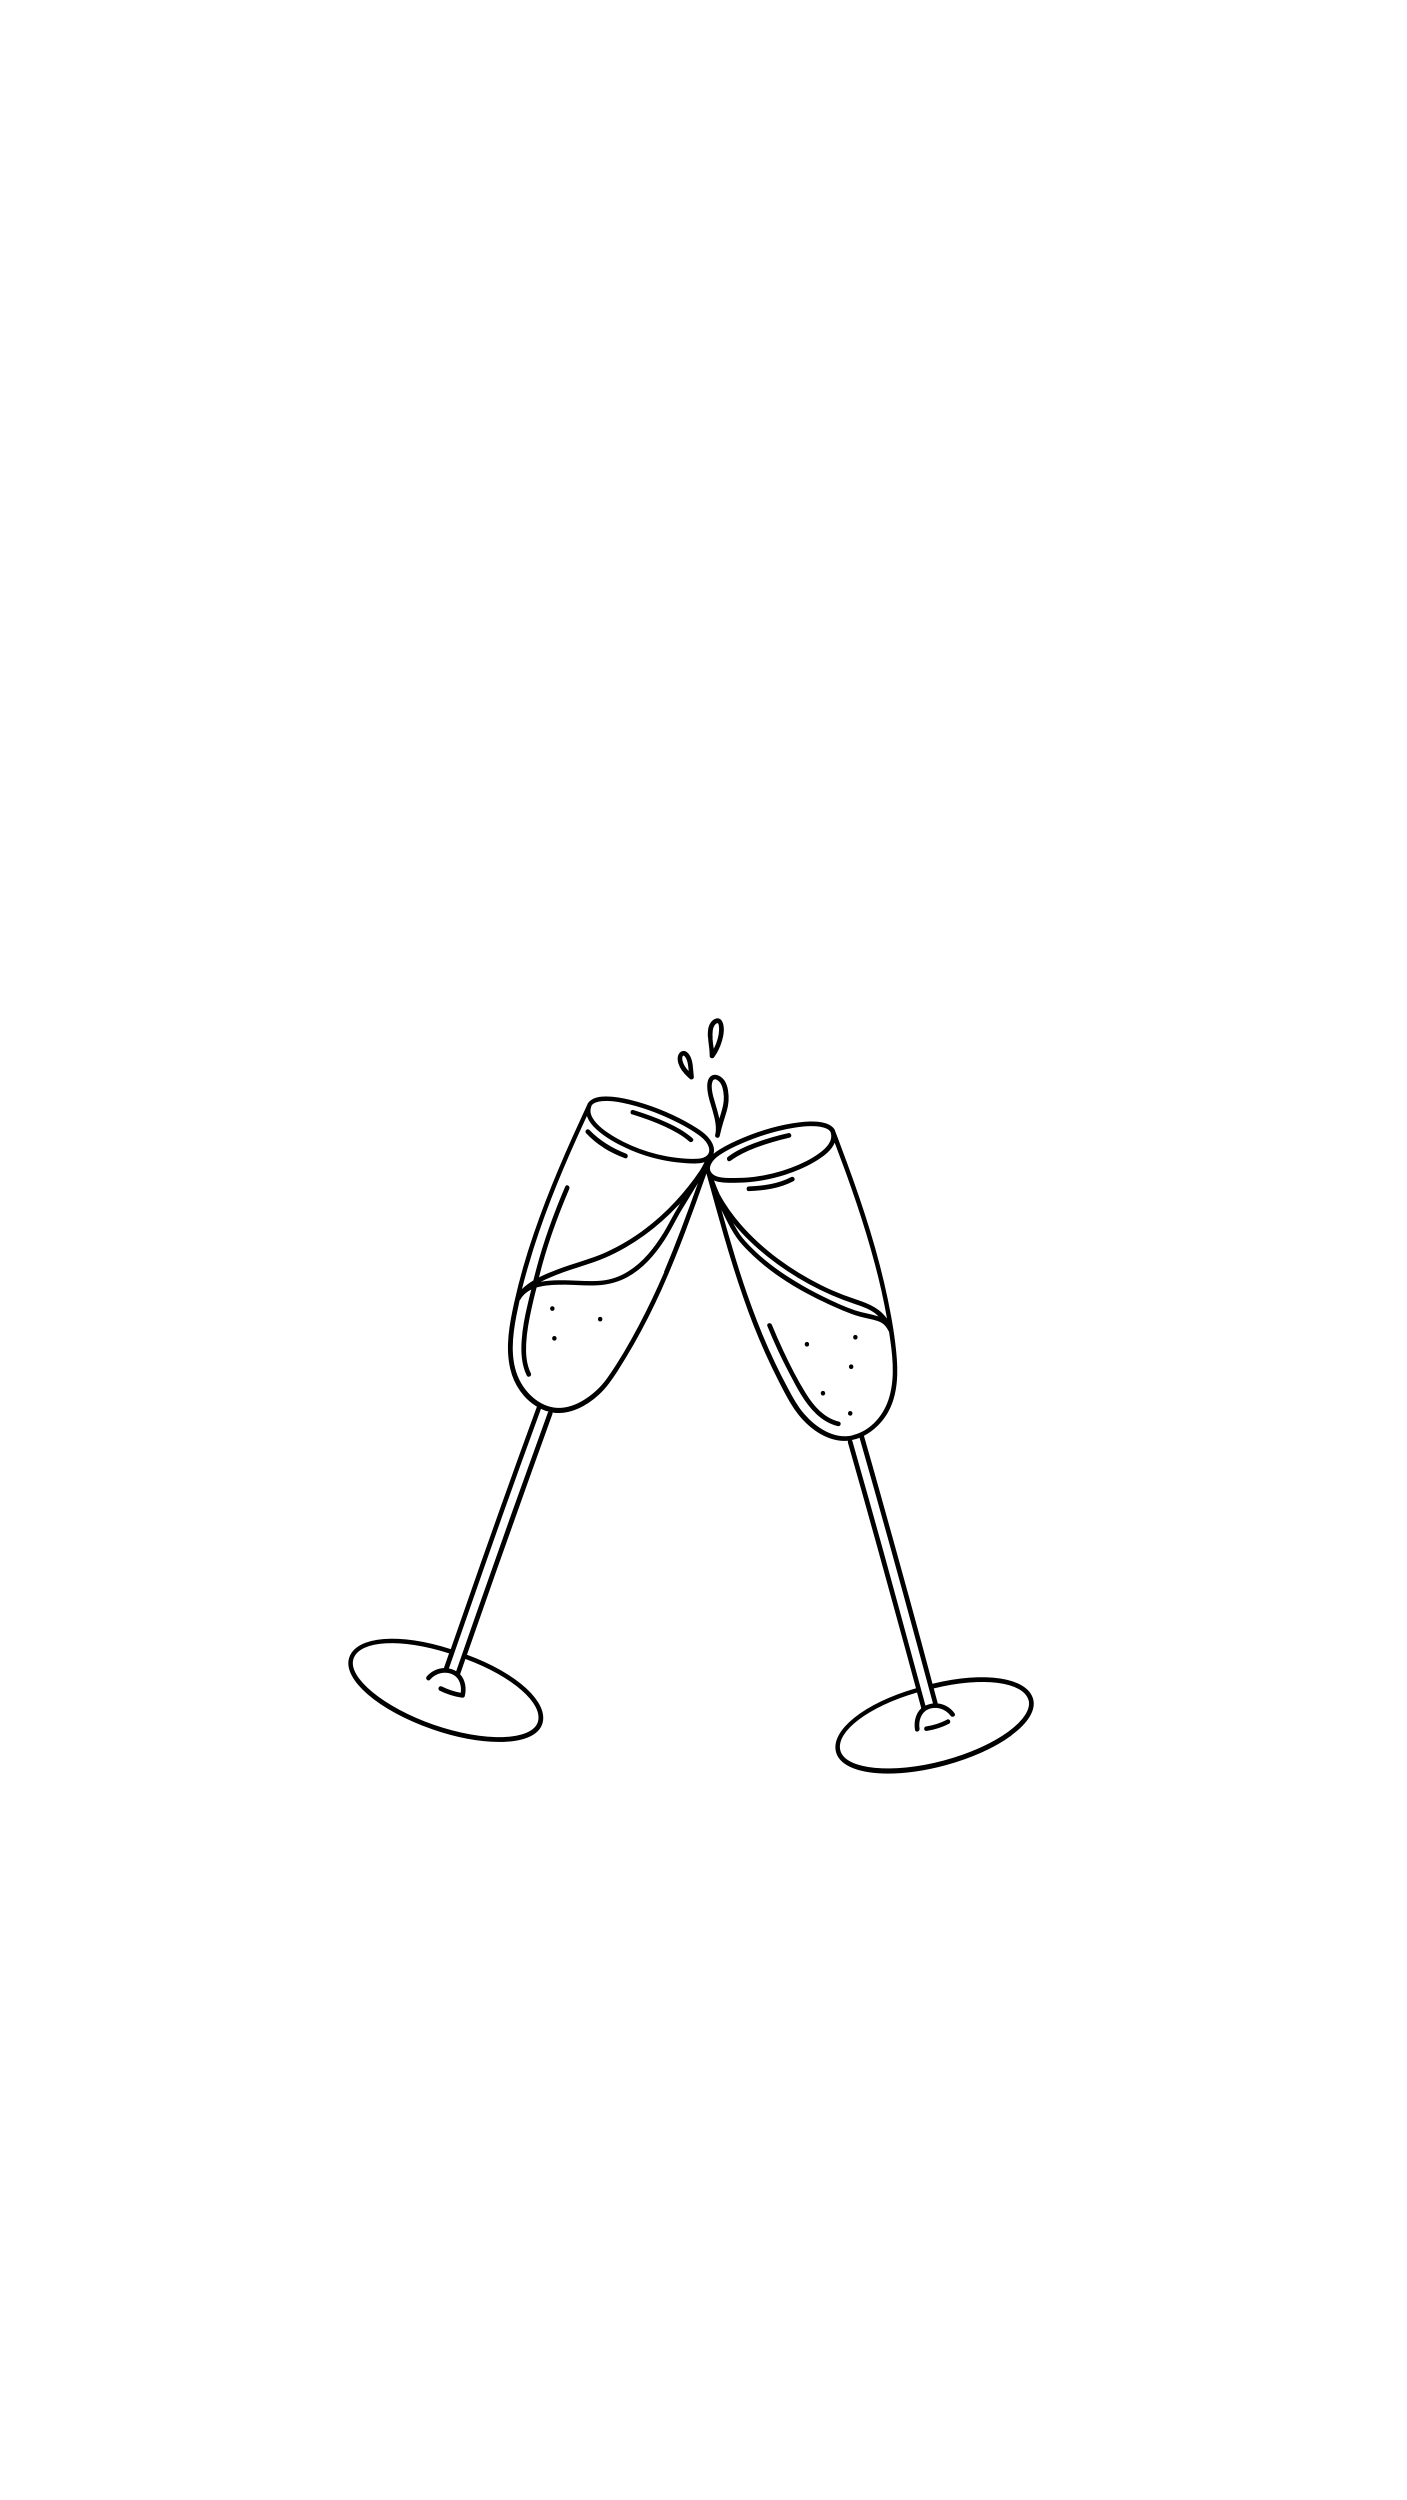
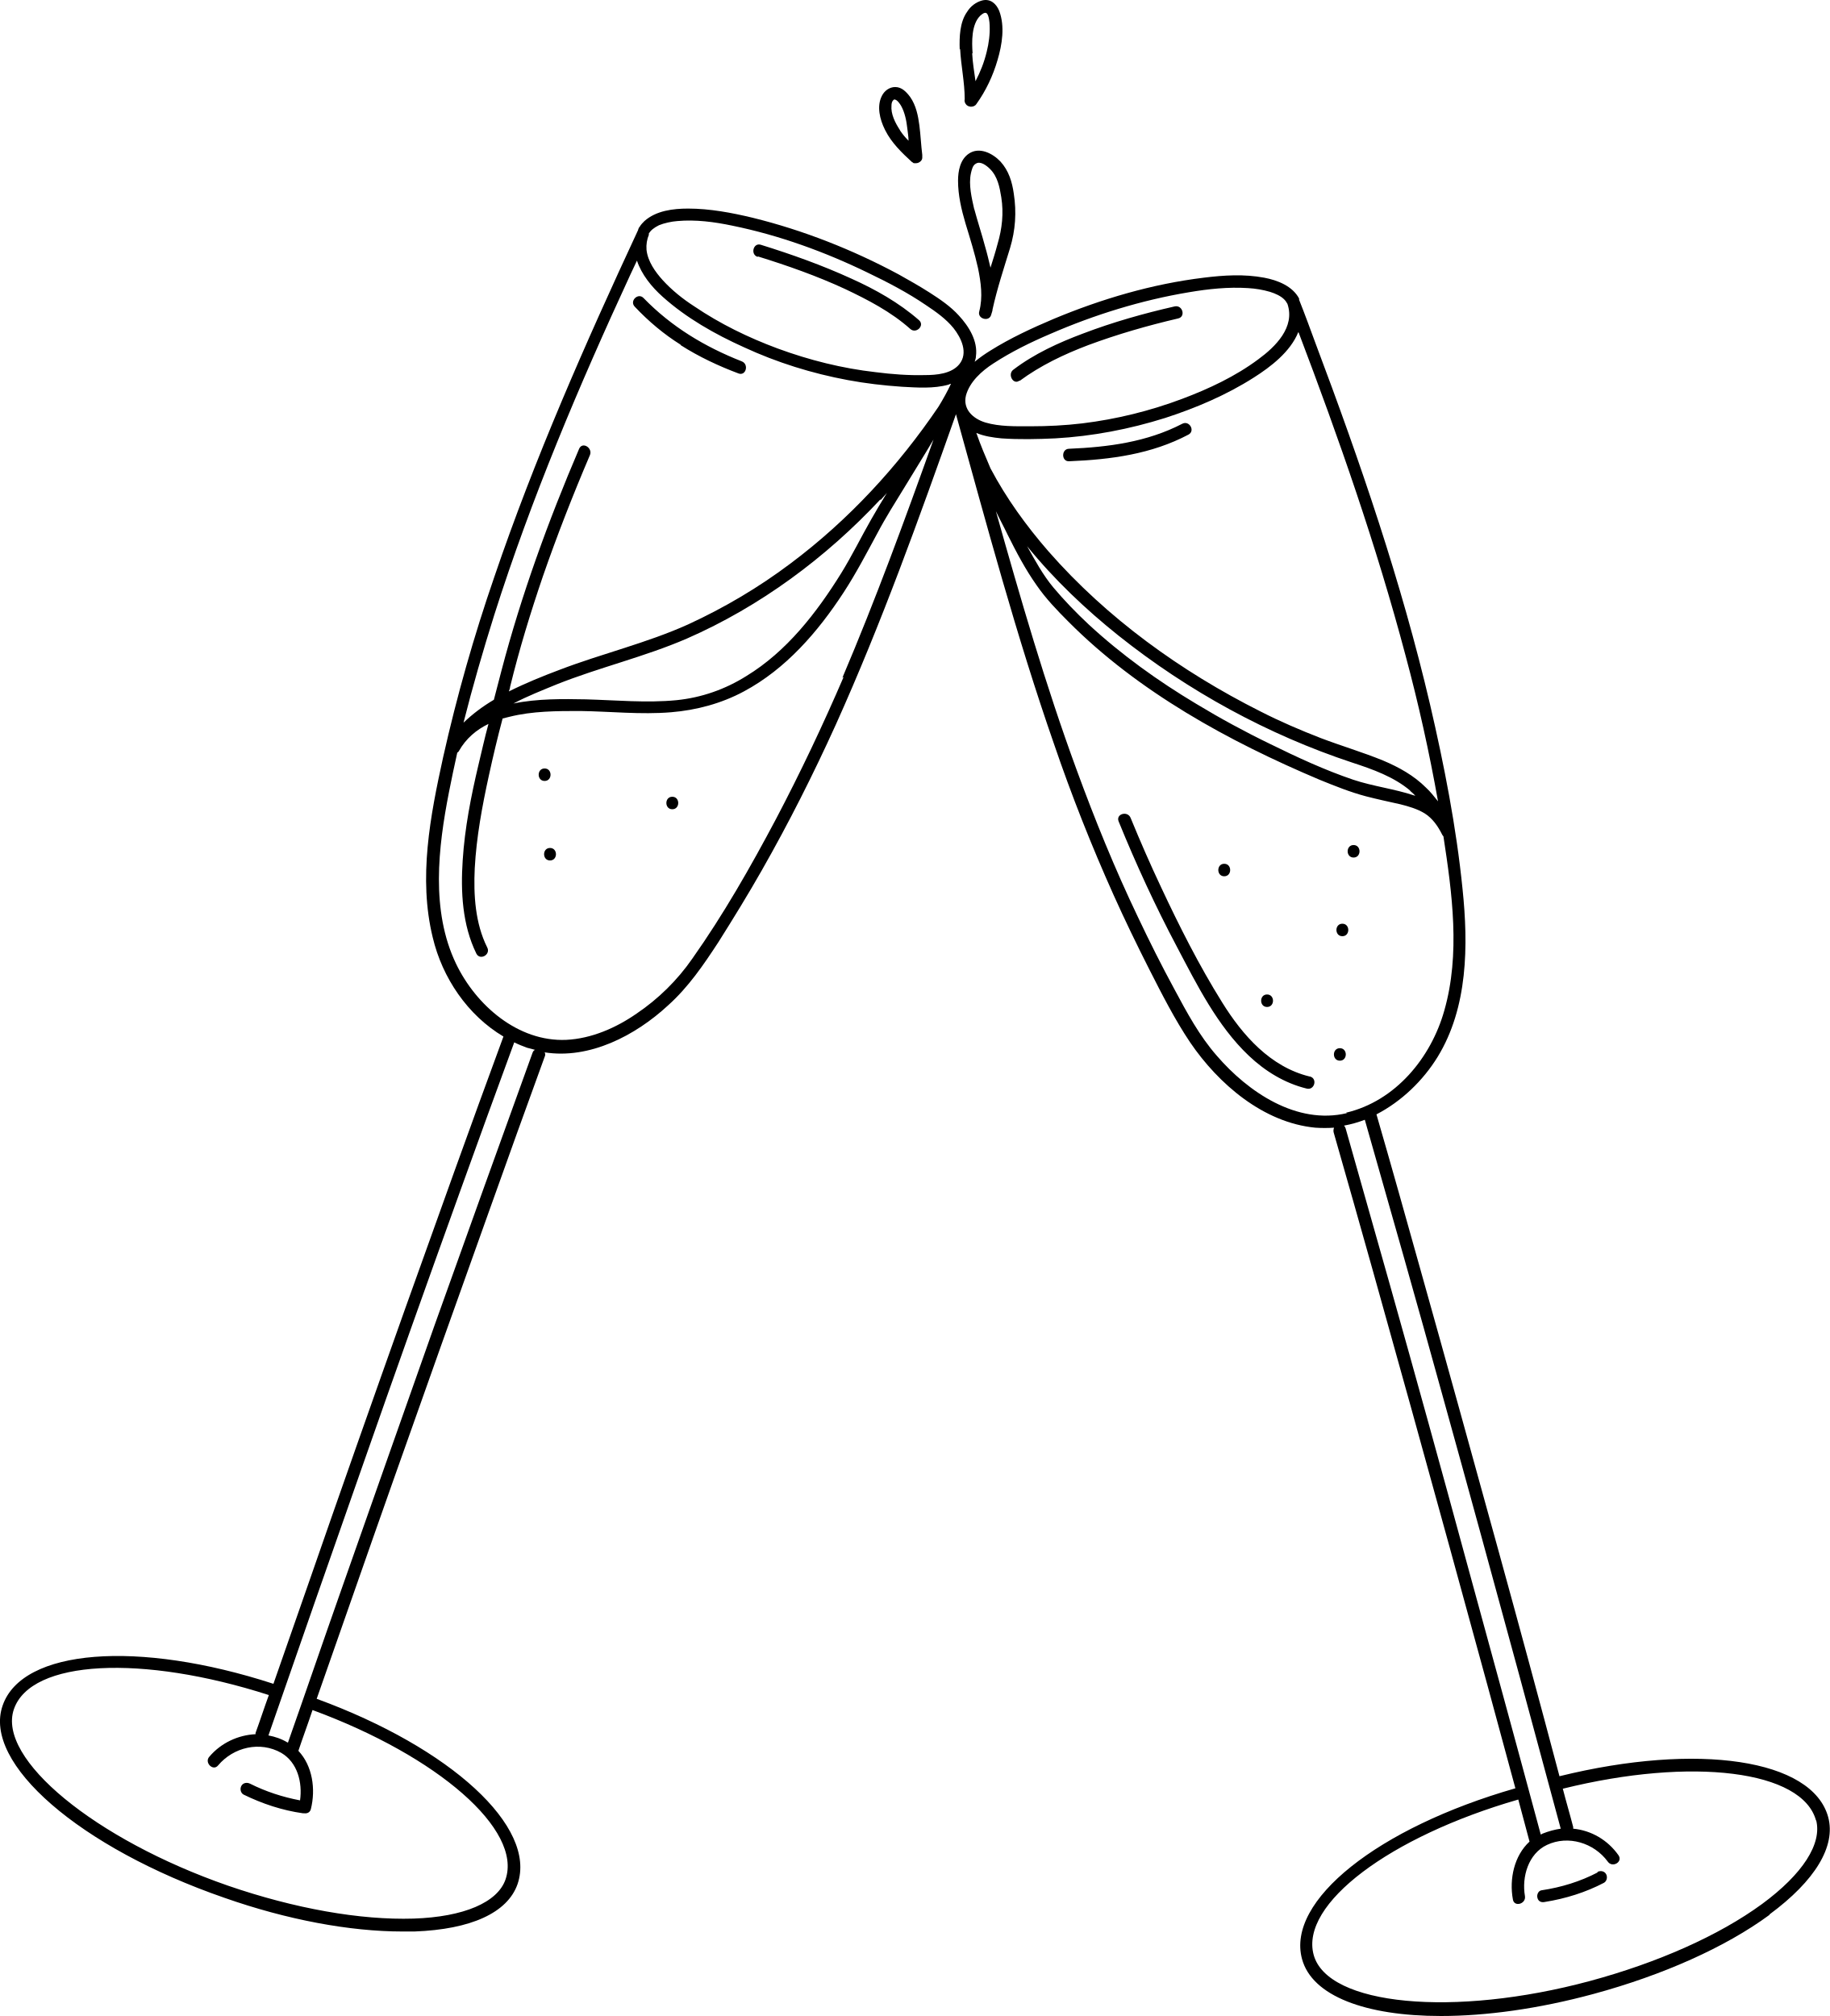
- <svg xmlns="http://www.w3.org/2000/svg" width="1080" zoomAndPan="magnify" viewBox="0 0 810 1440" height="1920" preserveAspectRatio="xMidYMid meet" version="1.0">
+ <svg xmlns="http://www.w3.org/2000/svg" zoomAndPan="magnify" preserveAspectRatio="xMidYMid meet" version="1.0" viewBox="200.64 586.55 394.8 435.04">
  <defs>
    <clipPath id="c595477ffa">
      <path d="M 200 586.199 L 596 586.199 L 596 1021.949 L 200 1021.949 Z M 200 586.199 " clip-rule="nonzero" />
    </clipPath>
  </defs>
  <g clip-path="url(#c595477ffa)">
    <path fill="#000000" d="M 318.145 755.074 C 316.441 755.074 316.441 752.379 318.145 752.379 C 319.852 752.379 319.852 755.074 318.145 755.074 Z M 319.312 769.535 C 317.609 769.535 317.609 772.23 319.312 772.23 C 321.02 772.23 321.02 769.535 319.312 769.535 Z M 345.695 758.484 C 343.992 758.484 343.992 761.18 345.695 761.18 C 347.402 761.18 347.402 758.484 345.695 758.484 Z M 347.492 661.023 C 351.441 663.539 355.656 665.516 359.965 667.133 C 361.582 667.762 362.297 665.156 360.684 664.527 C 352.695 661.383 345.516 657.07 339.504 650.875 C 338.34 649.617 336.363 651.504 337.621 652.758 C 340.582 655.902 343.902 658.688 347.492 660.934 Z M 364.184 641.891 C 370.555 643.867 376.926 646.113 382.938 648.898 C 387.875 651.234 392.898 653.836 397.027 657.52 C 398.285 658.688 400.258 656.801 398.914 655.633 C 394.605 651.863 389.488 648.988 384.285 646.652 C 378.004 643.777 371.453 641.441 364.812 639.375 C 363.195 638.836 362.477 641.441 364.094 641.98 Z M 492.691 771.602 C 494.395 771.602 494.395 768.906 492.691 768.906 C 490.984 768.906 490.984 771.602 492.691 771.602 Z M 474.023 803.848 C 475.73 803.848 475.73 801.152 474.023 801.152 C 472.32 801.152 472.32 803.848 474.023 803.848 Z M 490.27 788.578 C 491.973 788.578 491.973 785.883 490.27 785.883 C 488.562 785.883 488.562 788.578 490.27 788.578 Z M 464.781 775.645 C 466.488 775.645 466.488 772.949 464.781 772.949 C 463.078 772.949 463.078 775.645 464.781 775.645 Z M 489.73 812.742 C 488.023 812.742 488.023 815.438 489.73 815.438 C 491.434 815.438 491.434 812.742 489.73 812.742 Z M 455.719 678 C 448.09 681.953 439.746 683.031 431.309 683.391 C 429.605 683.391 429.605 686.176 431.309 686.086 C 440.281 685.727 449.078 684.559 457.062 680.336 C 458.59 679.527 457.242 677.191 455.719 678 Z M 420.629 668.75 C 425.117 665.426 430.23 663 435.438 661.023 C 441.719 658.688 448.27 656.801 454.82 655.273 C 456.527 654.914 455.809 652.312 454.102 652.668 C 447.371 654.195 440.73 656.082 434.359 658.508 C 429.066 660.484 423.77 662.91 419.285 666.324 C 417.938 667.312 419.285 669.738 420.629 668.66 Z M 582.43 999.762 C 572.918 1006.766 559.367 1012.785 544.473 1016.828 C 532.535 1020.062 521.227 1021.59 511.535 1021.59 C 495.293 1021.59 483.719 1017.277 481.562 1009.281 C 478.152 996.707 497.895 980.988 527.602 972.453 C 525.625 965.086 523.562 957.633 521.586 950.266 C 516.203 930.504 510.73 910.652 505.254 890.891 C 499.691 870.859 494.125 850.918 488.383 830.887 C 488.293 830.527 488.383 830.168 488.473 829.898 C 487.129 829.988 485.781 829.988 484.434 829.898 C 473.219 828.82 463.527 820.465 457.422 811.484 C 454.102 806.543 451.32 801.062 448.629 795.766 C 445.938 790.465 443.332 785.074 440.91 779.684 C 436.156 769.086 431.848 758.215 428.078 747.168 C 419.91 723.723 413.539 699.828 406.898 675.934 C 398.914 698.48 390.836 721.027 380.965 742.945 C 376.117 753.637 370.824 764.145 364.992 774.387 C 362.031 779.594 358.887 784.715 355.656 789.836 C 352.426 794.777 349.195 799.535 344.801 803.488 C 337.711 810.047 327.84 815.168 318.145 813.641 C 318.324 813.91 318.324 814.27 318.145 814.629 C 314.109 825.676 310.16 836.727 306.211 847.773 C 299.301 867.086 292.391 886.488 285.57 905.801 C 280.008 921.523 274.531 937.332 268.969 953.141 C 297.953 963.738 316.531 980.809 312.312 993.113 C 310.16 999.312 302.262 1002.906 290.059 1003.355 C 289.25 1003.355 288.352 1003.355 287.457 1003.355 C 276.148 1003.355 262.598 1000.84 249.047 996.078 C 217.906 985.297 196.816 967.062 201.215 954.578 C 205.434 942.363 230.379 940.387 259.637 949.906 C 262.238 942.543 264.75 935.176 267.352 927.809 C 274.172 908.137 281.082 888.555 288.082 868.883 C 295.082 849.301 302.082 829.719 309.262 810.227 C 301.543 805.645 296.07 797.559 294.008 788.848 C 290.867 776.004 293.469 762.617 296.25 749.953 C 299.211 736.746 302.891 723.812 307.289 711.059 C 315.992 685.457 326.941 660.664 338.34 636.141 C 338.34 636.051 338.34 635.961 338.426 635.871 C 338.426 635.691 338.605 635.602 338.695 635.422 C 338.965 634.973 339.324 634.613 339.684 634.254 C 342.195 632.008 345.875 631.559 349.105 631.559 C 353.773 631.559 358.531 632.457 363.016 633.535 C 373.965 636.23 384.645 640.453 394.516 645.754 C 396.758 647.012 399.004 648.27 401.246 649.707 C 403.488 651.145 405.734 652.668 407.527 654.645 C 409.68 656.98 411.656 660.125 411.207 663.449 C 411.207 663.898 411.027 664.258 410.938 664.617 C 412.016 663.719 413.18 662.91 414.348 662.191 C 418.656 659.496 423.32 657.34 427.988 655.363 C 438.309 651.055 449.258 647.82 460.383 646.473 C 464.691 645.934 469.09 645.664 473.398 646.473 C 476.27 647.012 479.5 648.27 480.934 650.965 C 480.934 650.965 480.934 651.145 480.934 651.145 C 480.934 651.145 480.934 651.145 480.934 651.234 C 482.191 654.375 483.359 657.609 484.523 660.754 C 494.125 686.266 503.012 712.137 509.203 738.633 C 512.254 751.75 514.855 765.043 516.203 778.426 C 517.461 790.555 517.371 803.938 510.82 814.629 C 507.676 819.746 503.012 824.238 497.625 827.023 C 500.855 838.164 504 849.391 507.141 860.617 C 512.793 880.738 518.355 900.863 523.922 921.074 C 528.406 937.332 532.805 953.59 537.113 969.848 C 566.996 962.484 591.676 966.164 595.086 978.652 C 596.789 984.938 592.301 992.395 582.43 999.672 Z M 480.754 658.238 C 479.051 662.461 474.832 665.695 471.152 668.031 C 465.23 671.805 458.68 674.586 452.039 676.742 C 444.32 679.168 436.336 680.695 428.348 681.145 C 424.488 681.324 420.539 681.414 416.68 681.145 C 414.887 680.965 413 680.695 411.297 679.977 C 412.195 682.582 413.27 685.098 414.348 687.613 C 417.758 694.078 422.066 700.008 426.82 705.488 C 439.477 719.949 455.449 731.449 472.59 740.07 C 476.809 742.227 481.203 744.113 485.602 745.82 C 490.09 747.527 494.664 748.875 499.062 750.672 C 502.473 752.109 505.703 753.906 508.305 756.508 C 509.293 757.406 510.102 758.484 510.91 759.473 C 509.023 748.875 506.691 738.363 503.91 728.035 C 497.625 704.32 489.551 681.234 480.844 658.328 Z M 504.984 757.227 C 501.395 754.176 496.82 752.559 492.422 751.121 C 474.203 745.102 456.973 735.668 441.988 723.723 C 434.898 718.062 428.078 711.598 422.246 704.41 C 423.949 707.465 425.656 710.609 427.898 713.305 C 430.23 716.086 432.836 718.781 435.527 721.297 C 442.617 727.855 450.512 733.516 458.77 738.453 C 463.973 741.598 469.27 744.473 474.652 747.078 C 480.488 749.953 486.5 752.738 492.602 754.805 C 496.91 756.242 501.484 756.777 505.793 758.215 C 505.883 758.215 505.973 758.215 506.062 758.305 C 505.703 757.945 505.254 757.496 504.805 757.137 Z M 409.055 671.895 C 408.336 674.855 410.578 676.922 413.27 677.73 C 416.32 678.629 419.73 678.539 422.965 678.539 C 426.73 678.539 430.41 678.359 434.18 677.91 C 441.539 677.012 448.809 675.215 455.719 672.613 C 461.461 670.457 467.203 667.762 472.141 664.078 C 475.82 661.383 480.129 657.16 478.422 652.133 C 478.152 651.684 478.062 651.504 477.703 651.145 C 476.988 650.426 475.82 649.887 474.652 649.527 C 473.129 649.078 471.512 648.809 469.898 648.719 C 465.68 648.449 461.371 648.898 457.152 649.617 C 446.922 651.324 436.781 654.465 427.27 658.598 C 423.051 660.395 418.836 662.461 414.977 664.977 C 412.465 666.594 409.859 668.93 409.055 671.895 Z M 340.672 637.129 C 340.223 638.207 340.043 639.285 340.133 640.453 C 340.402 642.969 342.016 645.215 343.633 647.012 C 345.605 649.168 347.941 651.055 350.453 652.668 C 356.016 656.441 362.117 659.406 368.402 661.742 C 375.223 664.258 382.398 666.055 389.578 666.863 C 393.078 667.312 396.668 667.582 400.168 667.492 C 402.684 667.492 405.914 667.223 407.617 665.156 C 409.59 662.73 408.066 659.496 406.359 657.34 C 404.746 655.363 402.594 653.836 400.438 652.402 C 396.488 649.707 392.184 647.461 387.875 645.395 C 378.633 640.902 368.762 637.309 358.621 635.242 C 354.762 634.434 350.723 633.895 346.773 634.254 C 345.516 634.344 343.902 634.703 342.824 635.152 C 341.75 635.691 341.031 636.23 340.582 637.039 Z M 300.648 742.496 C 302.621 740.609 304.773 738.992 307.199 737.555 C 307.738 735.492 308.273 733.426 308.812 731.359 C 313.121 714.918 318.953 698.93 325.594 683.391 C 326.312 681.773 328.555 683.211 327.93 684.738 C 324.25 693.363 320.84 702.074 317.789 710.879 C 315.094 718.781 312.672 726.688 310.699 734.773 C 310.699 735.133 310.52 735.402 310.43 735.758 C 314.02 733.965 317.789 732.438 321.379 731.09 C 330.531 727.586 340.133 725.34 349.105 721.297 C 356.914 717.703 364.363 713.305 371.273 708.094 C 383.746 698.75 394.426 687.164 403.129 674.316 C 404.117 672.703 405.016 671.086 405.824 669.379 C 405.645 669.379 405.465 669.469 405.285 669.559 C 402.055 670.457 398.555 670.188 395.234 670.008 C 391.285 669.738 387.426 669.289 383.566 668.57 C 375.848 667.133 368.312 664.797 361.133 661.473 C 354.941 658.688 348.746 655.184 343.633 650.605 C 341.211 648.449 339.055 645.754 338.07 642.789 C 337.621 643.777 337.082 644.855 336.633 645.844 C 325.594 669.738 315.273 694.082 307.289 719.23 C 304.863 726.957 302.621 734.684 300.648 742.496 Z M 390.566 694.348 C 378.812 706.926 364.633 717.434 348.836 724.352 C 339.684 728.305 329.992 730.551 320.75 734.234 C 317.699 735.492 314.469 736.746 311.414 738.363 C 316.621 737.285 322.184 737.375 327.031 737.465 C 333.582 737.645 340.133 738.273 346.594 737.645 C 351.977 737.105 357.094 735.312 361.672 732.438 C 370.375 727.137 376.836 718.781 382.133 710.25 C 384.465 706.477 386.438 702.434 388.594 698.66 C 389.668 696.773 390.836 694.797 392.004 692.914 C 391.555 693.453 391.105 693.902 390.656 694.438 Z M 268.07 955.566 C 267.086 958.531 266.008 961.406 265.02 964.367 C 268.07 967.602 268.789 972.633 267.711 976.945 C 267.531 977.664 266.906 977.934 266.277 977.844 C 266.277 977.844 266.098 977.844 266.008 977.844 C 261.52 977.215 257.211 975.777 253.176 973.801 C 252.547 973.441 252.367 972.543 252.727 971.914 C 253.086 971.285 253.891 971.105 254.609 971.465 C 258.02 973.172 261.609 974.34 265.379 975.059 C 265.918 971.195 264.84 966.883 261.34 964.816 C 256.766 962.215 251.02 963.562 247.699 967.512 C 246.625 968.859 244.648 966.883 245.816 965.625 C 248.328 962.664 252.008 960.957 255.777 960.777 C 255.777 960.688 255.777 960.598 255.777 960.508 C 256.766 957.812 257.66 955.027 258.648 952.332 C 231.277 943.527 207.316 944.695 203.637 955.387 C 199.957 966.074 221.137 983.504 249.855 993.473 C 264.211 998.414 278.391 1000.93 289.879 1000.57 C 300.738 1000.211 308.004 997.066 309.711 992.125 C 313.391 981.438 295.172 965.535 268.07 955.566 Z M 316.082 813.102 C 315.543 812.922 315.004 812.832 314.379 812.652 C 313.391 812.293 312.492 811.934 311.594 811.484 C 307.648 822.262 303.699 833.043 299.84 843.82 C 292.75 863.492 285.75 883.164 278.84 902.926 C 272.02 922.328 265.289 941.645 258.559 961.047 C 259.996 961.316 261.34 961.766 262.688 962.574 C 262.688 962.574 262.688 962.574 262.777 962.574 C 266.547 951.883 270.227 941.105 273.996 930.414 C 280.816 911.012 287.633 891.699 294.453 872.387 C 301.453 852.805 308.453 833.312 315.543 813.73 C 315.633 813.461 315.812 813.191 316.082 813.102 Z M 382.398 732.797 C 389.578 715.906 395.863 698.75 402.055 681.414 C 399.988 684.918 397.836 688.332 395.773 691.746 C 393.797 694.977 391.734 698.211 389.938 701.625 C 387.605 705.938 385.363 710.25 382.668 714.383 C 377.105 722.914 370.195 730.91 361.133 735.758 C 356.285 738.363 350.902 739.801 345.426 740.25 C 338.875 740.789 332.324 740.07 325.863 739.98 C 320.75 739.98 315.543 739.98 310.52 741.238 C 310.07 741.328 309.531 741.508 309.082 741.598 C 308.004 745.641 307.02 749.773 306.121 753.906 C 304.684 760.461 303.43 767.199 303.07 773.938 C 302.801 779.684 303.16 785.793 305.762 791.004 C 306.57 792.531 304.238 793.879 303.43 792.352 C 300.379 786.152 300.02 778.965 300.469 772.23 C 300.918 765.223 302.262 758.395 303.879 751.57 C 304.594 748.605 305.223 745.73 306.031 742.766 C 303.43 744.023 301.184 745.91 299.66 748.605 C 299.57 748.785 299.48 748.875 299.301 748.965 C 298.672 751.84 298.043 754.715 297.508 757.496 C 295.172 769.445 293.559 783.098 299.031 794.508 C 303.34 803.488 312.402 811.395 322.812 810.945 C 328.285 810.676 333.582 808.34 337.98 805.285 C 342.645 802.141 346.773 798.098 350.004 793.43 C 356.734 783.906 362.566 773.668 368.043 763.336 C 373.336 753.277 378.184 743.035 382.668 732.617 Z M 491.074 826.664 C 501.754 824.148 509.383 814.809 512.254 804.656 C 515.754 792.441 513.961 779.324 512.074 767.02 C 511.984 766.93 511.895 766.84 511.805 766.66 C 510.91 764.863 509.742 763.156 508.035 762.078 C 506.422 761.09 504.535 760.551 502.742 760.102 C 500.32 759.562 497.805 759.023 495.383 758.395 C 491.973 757.496 488.652 756.152 485.332 754.805 C 465.77 746.539 446.207 735.848 431.129 720.668 C 428.707 718.242 426.285 715.727 424.309 712.855 C 421.887 709.441 419.91 705.668 418.027 701.895 C 417.219 700.188 416.32 698.57 415.516 696.863 C 420.809 715.637 426.195 734.324 432.926 752.648 C 436.871 763.426 441.18 774.027 446.117 784.355 C 448.629 789.656 451.23 794.867 454.012 799.984 C 456.707 805.016 459.398 810.047 463.168 814.359 C 469.898 822.172 480.398 829.359 491.254 826.754 Z M 533.074 982.426 C 533.164 982.426 533.254 982.336 533.434 982.246 C 534.777 981.707 536.125 981.348 537.383 981.168 C 534.422 970.117 531.367 958.98 528.406 947.93 C 522.934 927.809 517.461 907.777 511.895 887.746 C 506.422 867.895 500.77 848.043 495.113 828.191 C 493.68 828.73 492.152 829.18 490.629 829.449 C 490.805 829.629 490.895 829.809 490.984 830.078 C 494.215 841.395 497.359 852.715 500.59 864.031 C 506.152 883.793 511.625 903.555 517.012 923.406 C 522.395 943.078 527.781 962.754 533.074 982.426 Z M 592.48 979.461 C 589.609 968.59 565.738 965.625 537.832 972.543 C 538.547 975.328 539.355 978.023 540.074 980.809 C 540.074 980.988 540.074 981.078 540.074 981.168 C 543.934 981.527 547.523 983.594 549.855 986.914 C 550.844 988.352 548.508 989.699 547.523 988.262 C 544.562 984.223 538.996 982.516 534.422 984.668 C 530.383 986.555 528.945 991.586 529.664 995.719 C 529.934 997.426 527.332 998.145 527.062 996.438 C 526.254 992.035 527.332 987.004 530.652 983.953 C 529.844 980.898 529.035 977.934 528.227 974.879 C 500.5 982.875 481.113 997.426 484.074 1008.383 C 487.039 1019.344 514.32 1021.949 543.664 1014.043 C 558.293 1010.09 571.484 1004.254 580.816 997.426 C 589.609 990.957 593.828 984.398 592.48 979.281 Z M 545.367 990.598 C 541.598 992.574 537.473 993.832 533.254 994.461 C 532.535 994.551 532.176 995.449 532.355 996.078 C 532.535 996.887 533.254 997.156 533.973 996.977 C 538.457 996.258 542.766 994.91 546.715 992.844 C 547.344 992.484 547.523 991.586 547.164 990.957 C 546.805 990.328 545.996 990.148 545.277 990.508 Z M 483.18 818.848 C 474.742 816.785 468.73 809.957 464.332 802.859 C 459.398 794.957 455.09 786.422 451.141 777.977 C 448.809 773.039 446.656 768.098 444.59 763.066 C 443.961 761.449 441.359 762.168 441.988 763.785 C 445.758 773.039 449.887 782.02 454.551 790.824 C 458.859 798.996 463.258 807.891 470.078 814.359 C 473.578 817.684 477.793 820.285 482.551 821.453 C 484.254 821.902 484.973 819.297 483.27 818.848 Z M 408.965 634.793 C 408.066 631.742 407.348 628.688 407.348 625.543 C 407.348 623.477 407.797 620.961 409.68 619.703 C 411.926 618.176 414.797 619.613 416.5 621.41 C 418.297 623.387 419.016 625.812 419.375 628.328 C 420 632.367 419.73 636.23 418.566 640.094 C 417.219 644.496 415.785 648.809 414.797 653.297 C 414.797 653.656 414.617 654.016 414.527 654.375 C 414.348 655.184 413.719 655.453 413.09 655.363 C 412.375 655.273 411.656 654.645 411.926 653.746 C 412.734 650.695 412.285 647.461 411.656 644.406 C 410.938 641.172 409.949 638.027 408.965 634.793 Z M 410.848 631.652 C 411.566 634.344 412.465 637.039 413.18 639.734 C 413.629 641.262 413.988 642.789 414.348 644.316 C 414.887 642.609 415.426 640.902 415.875 639.195 C 416.859 635.871 417.219 632.547 416.68 629.137 C 416.32 626.891 415.875 624.645 414.258 623.027 C 413.539 622.309 412.195 621.23 411.207 621.859 C 410.488 622.219 410.309 623.207 410.129 623.926 C 409.59 626.441 410.309 629.316 410.848 631.742 Z M 391.555 614.492 C 390.477 612.336 389.758 609.465 390.926 607.219 C 391.465 606.141 392.539 605.332 393.797 605.332 C 395.234 605.332 396.219 606.41 397.027 607.488 C 398.285 609.285 398.734 611.527 399.004 613.594 C 399.273 615.66 399.359 617.816 399.629 619.973 C 399.629 620.152 399.629 620.422 399.629 620.602 C 399.629 621.23 398.914 621.77 398.285 621.77 C 397.656 621.77 397.746 621.77 397.566 621.59 C 397.566 621.59 397.477 621.59 397.387 621.5 C 395.234 619.523 392.988 617.367 391.645 614.672 Z M 394.875 614.762 C 395.414 615.57 396.039 616.289 396.668 616.918 C 396.668 616.02 396.488 615.121 396.398 614.223 C 396.219 612.605 395.863 610.812 395.055 609.375 C 394.785 608.926 394.246 608.117 393.707 608.027 C 393.707 608.027 393.617 608.027 393.527 608.027 C 393.438 608.117 393.348 608.207 393.258 608.297 C 393.078 608.566 392.988 608.926 392.988 609.285 C 392.809 611.168 393.797 613.055 394.785 614.582 Z M 407.707 597.246 C 407.617 594.551 407.707 591.316 409.324 589.074 C 410.039 587.906 411.207 587.008 412.555 586.648 C 414.348 586.199 415.605 587.367 416.23 588.895 C 417.488 592.215 416.859 596.168 415.875 599.492 C 414.887 602.906 413.359 606.141 411.297 609.016 C 410.758 609.824 409.414 609.734 408.965 608.926 C 408.785 608.656 408.695 608.297 408.785 607.938 C 408.785 604.254 407.977 600.75 407.797 597.066 Z M 410.398 598.055 C 410.488 600.031 410.848 602.098 411.117 604.074 C 412.195 602.008 413 599.941 413.539 597.695 C 413.988 595.898 414.258 593.922 414.168 592.035 C 414.168 591.406 413.988 589.793 413.539 589.434 C 413.18 589.074 412.465 589.613 412.105 589.973 C 410.219 591.855 410.309 595.629 410.488 598.055 Z M 410.398 598.055 " fill-opacity="1" fill-rule="nonzero" />
  </g>
</svg>
